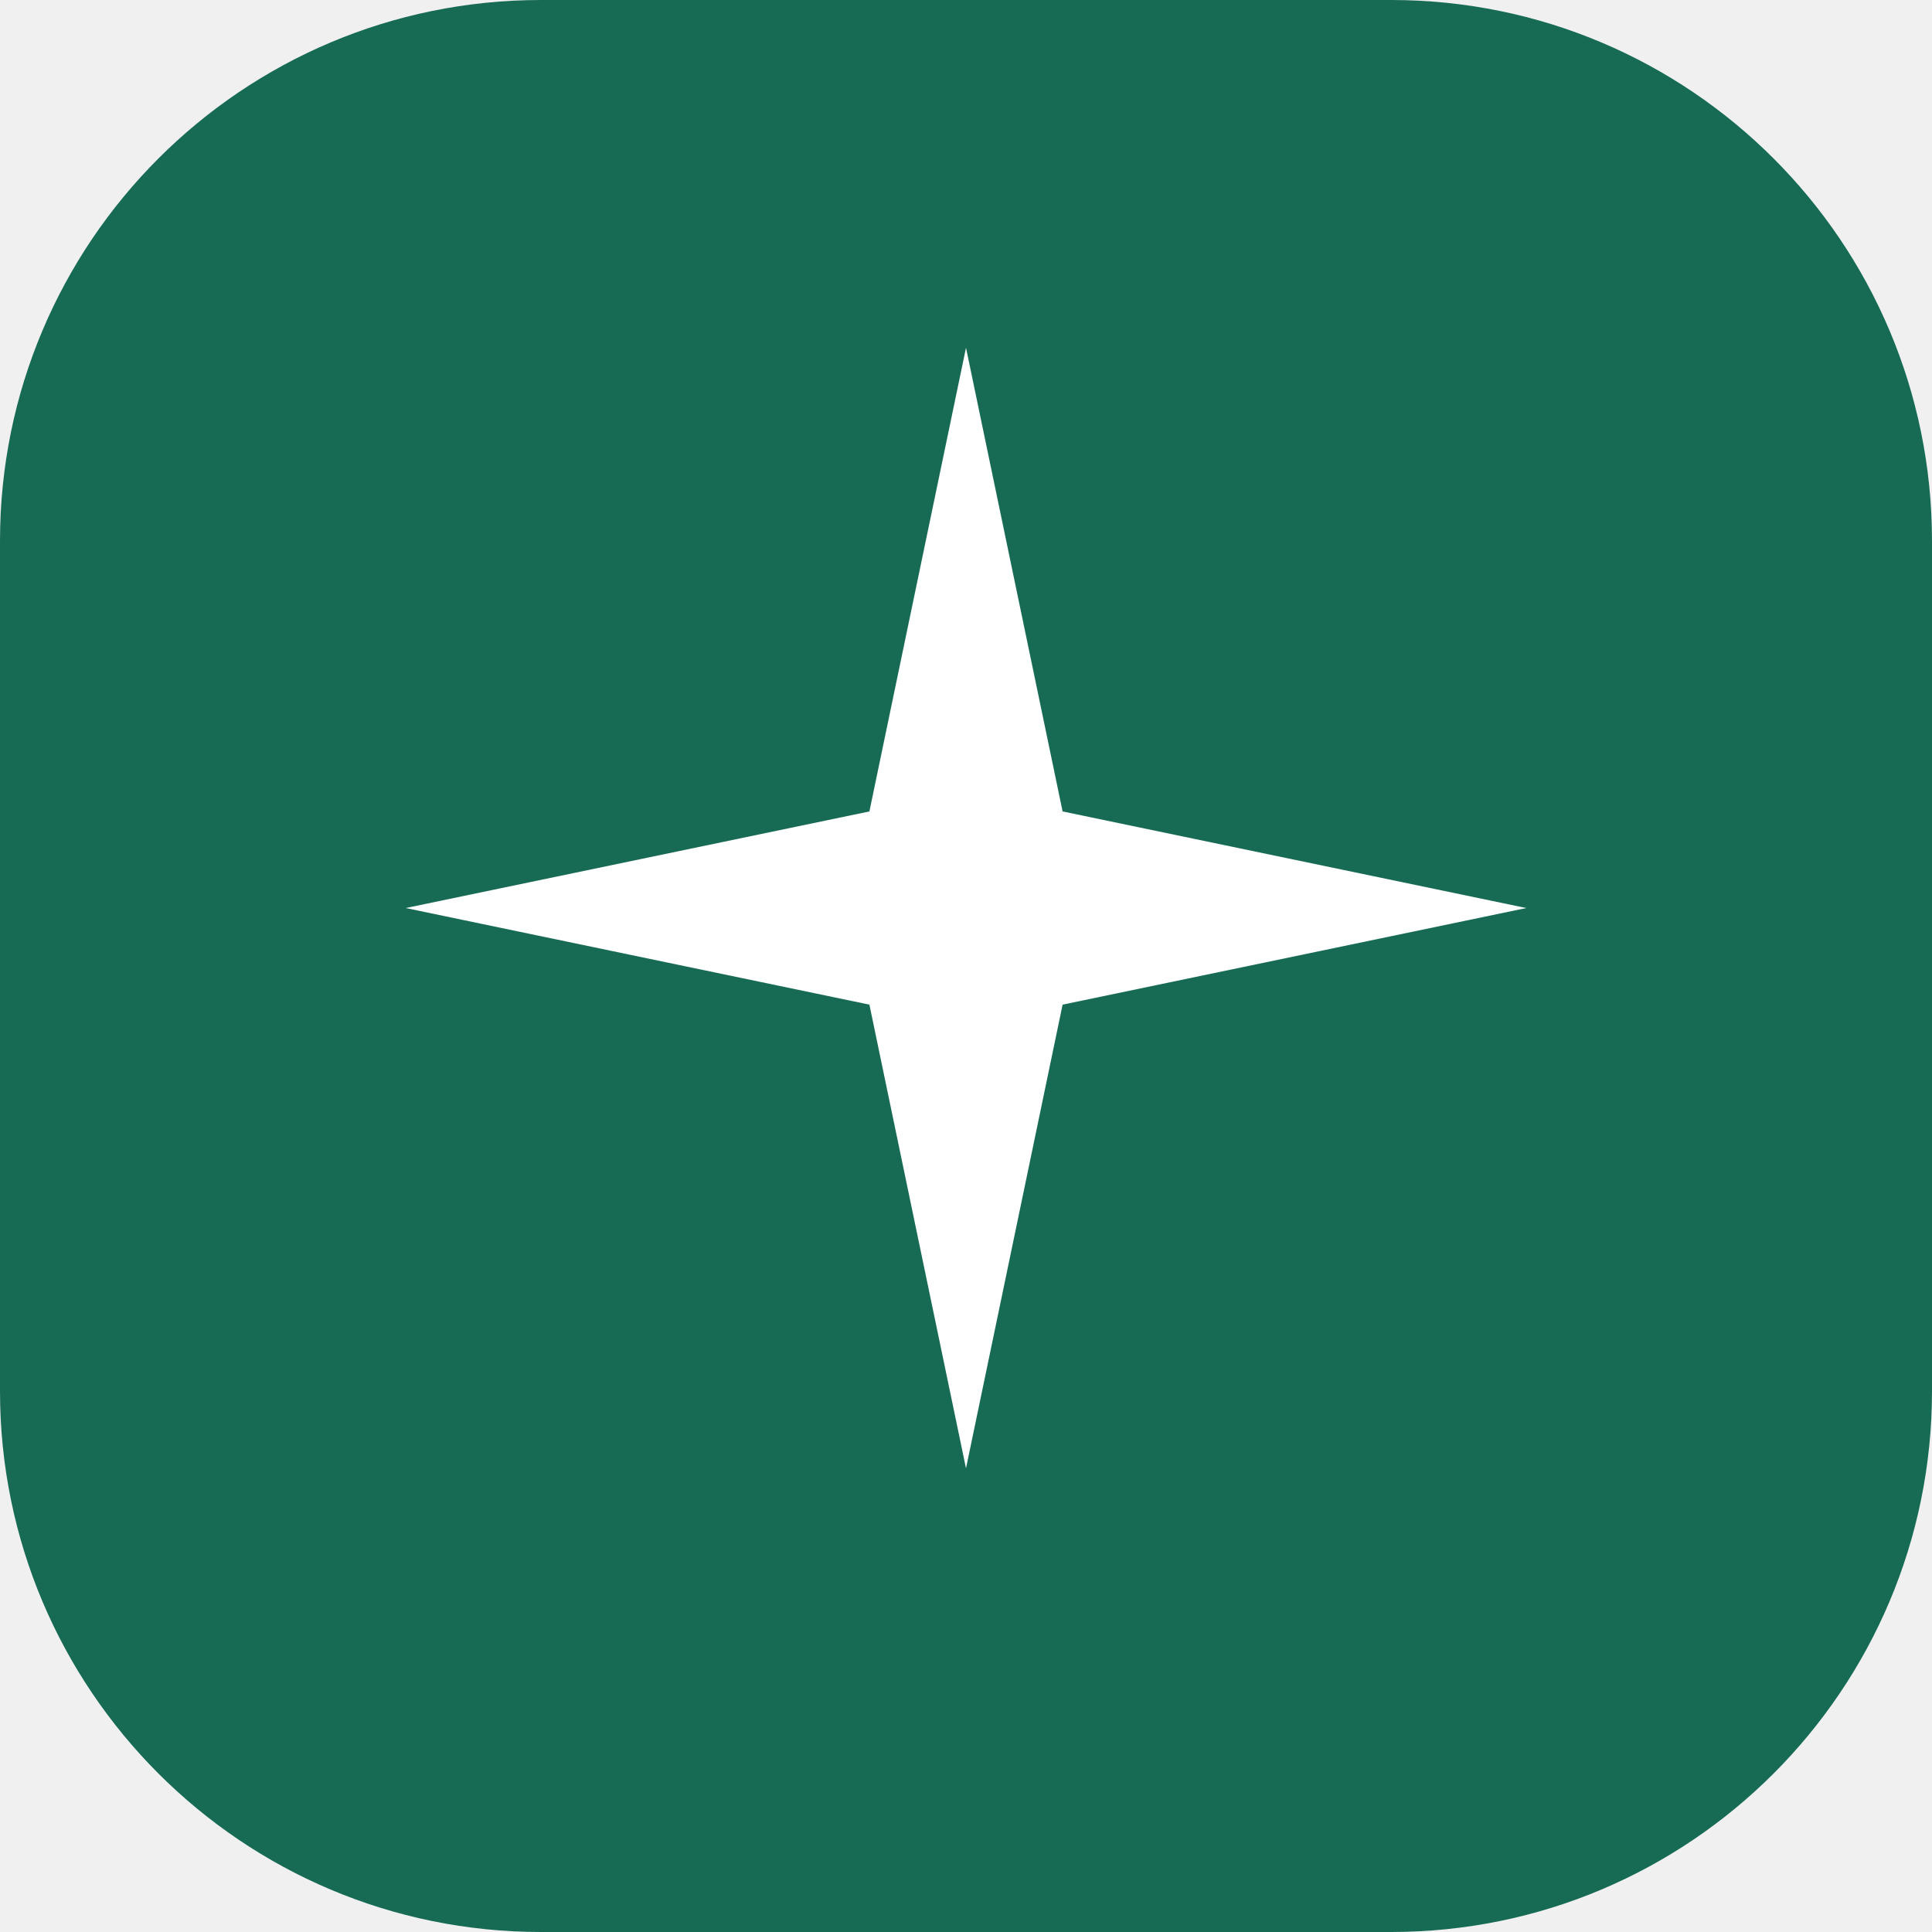
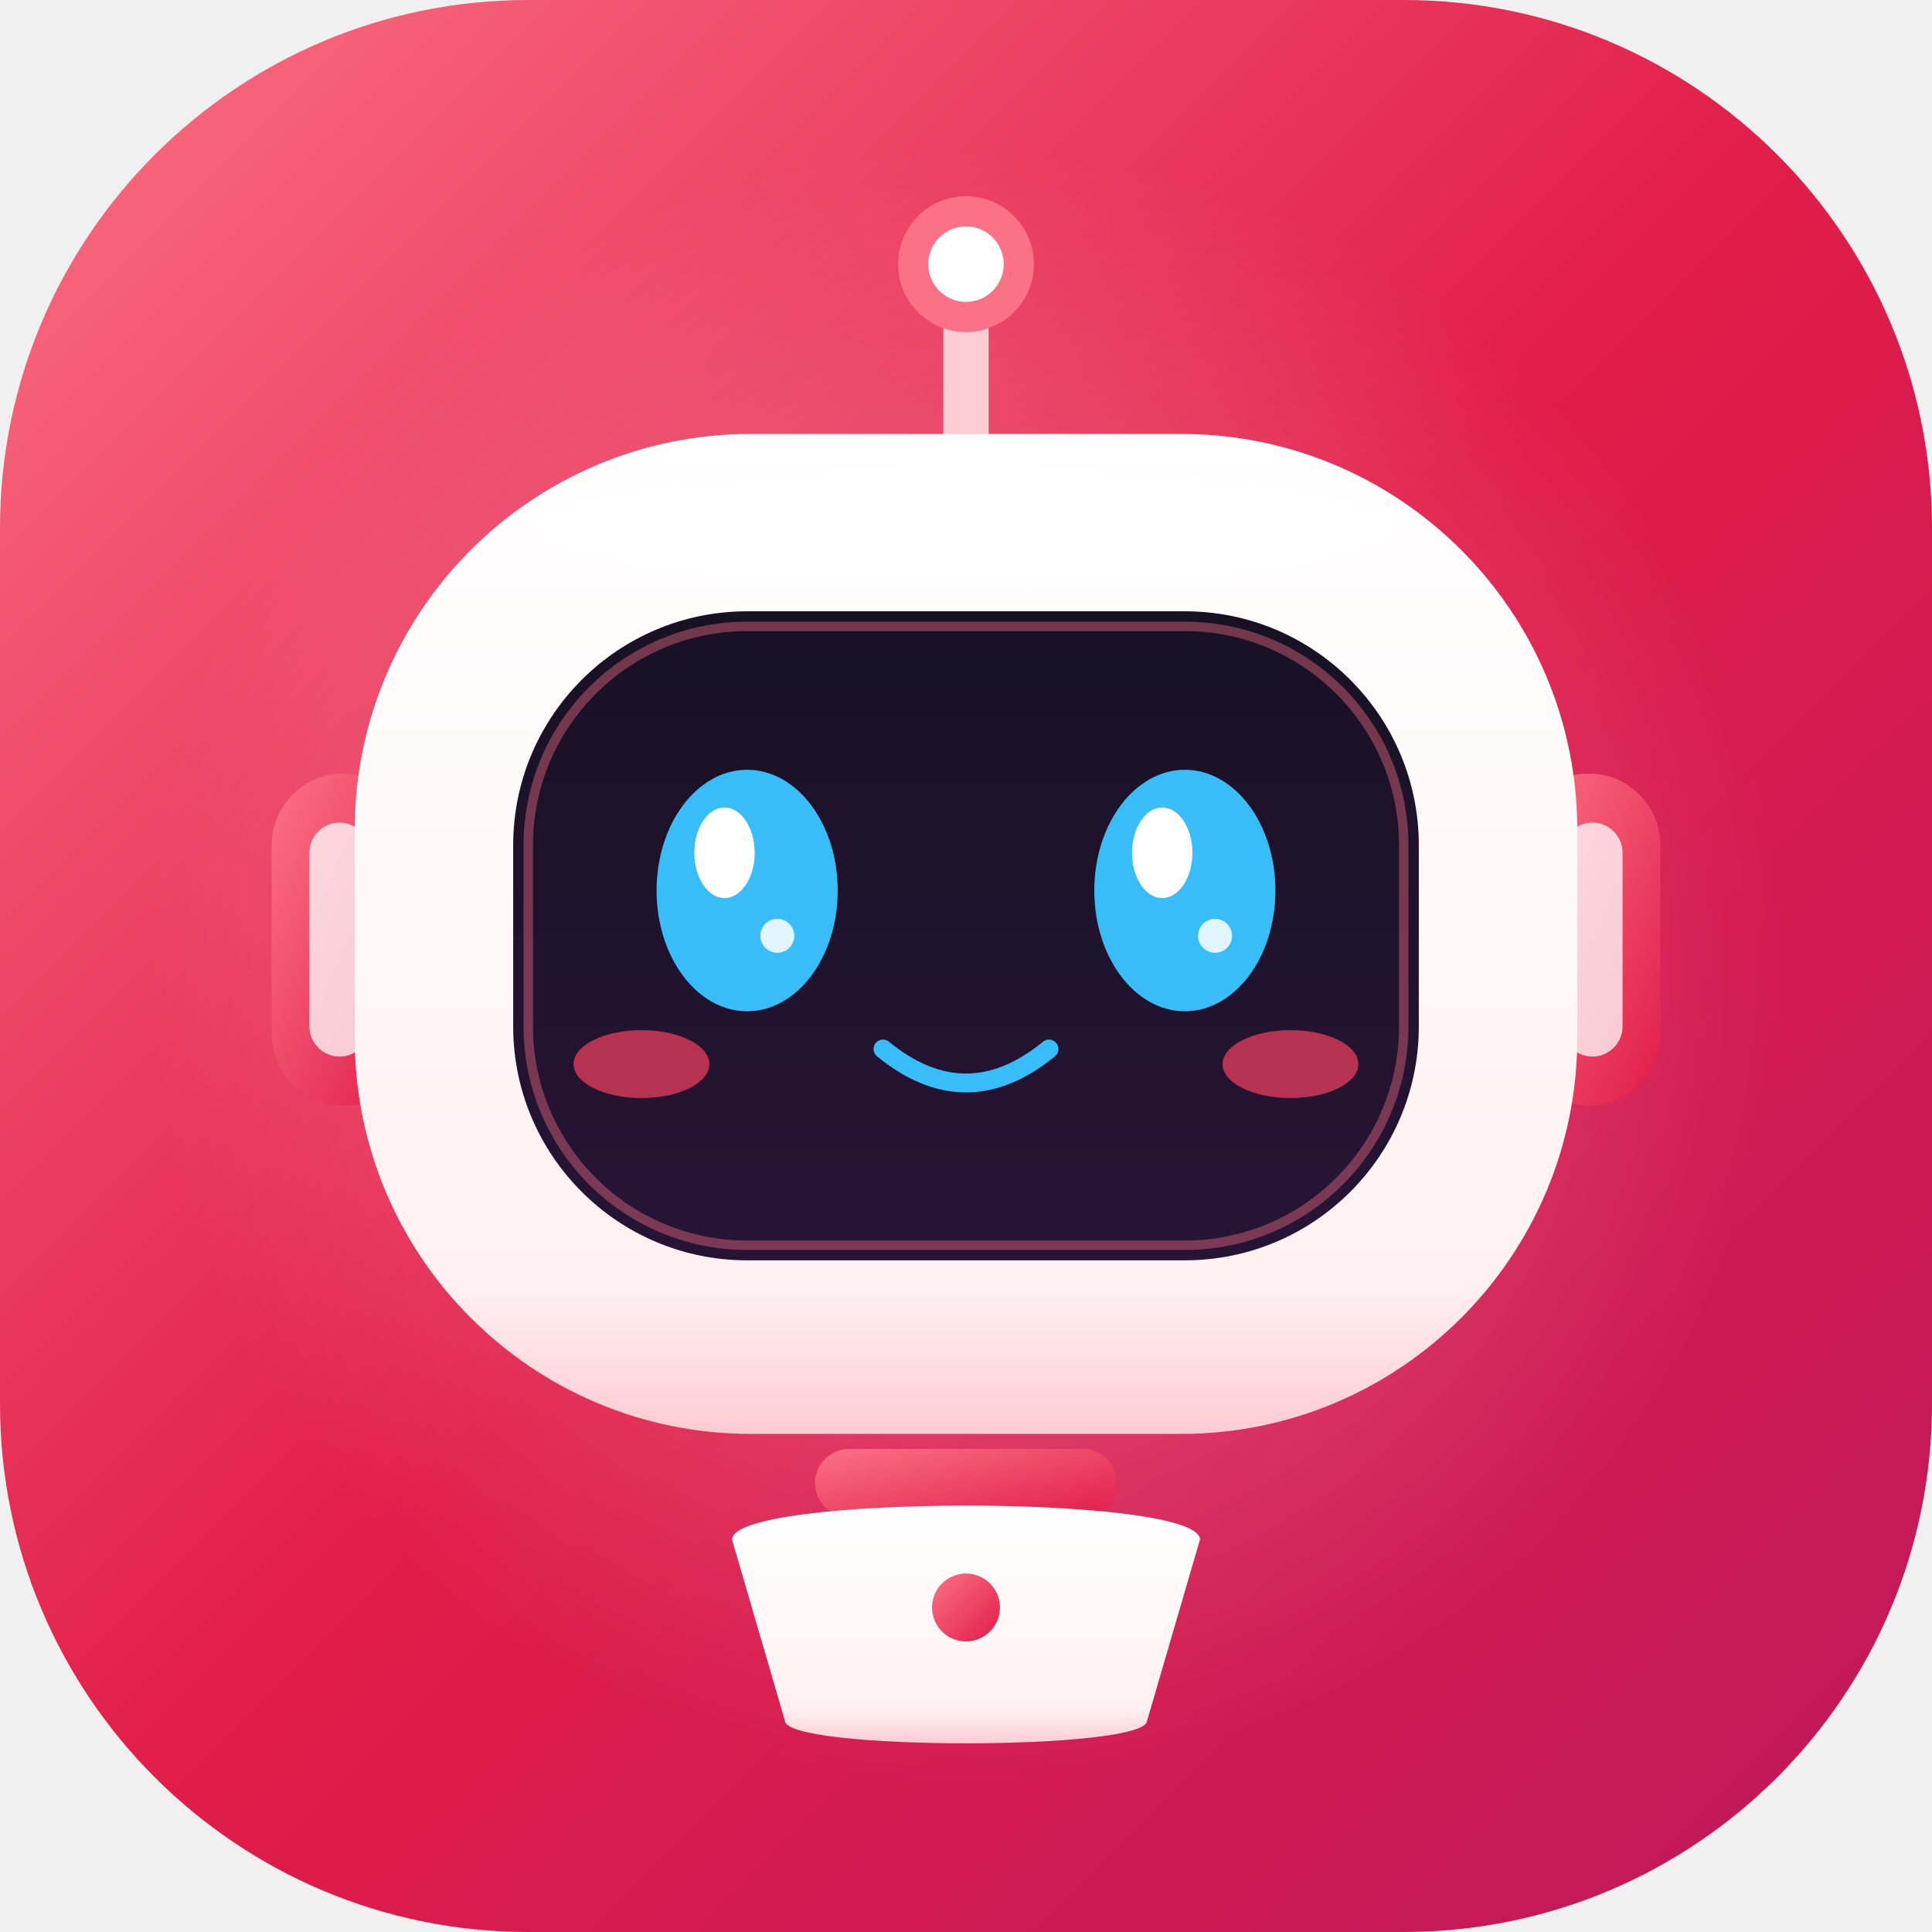
- <svg xmlns="http://www.w3.org/2000/svg" viewBox="0 0 100 100">
-   <rect width="100" height="100" rx="28" fill="#176b55" />
-   <path d="M50 18 L55 42 L79 47 L55 52 L50 76 L45 52 L21 47 L45 42 Z" fill="#ffffff" />
+ <svg xmlns="http://www.w3.org/2000/svg" viewBox="0 0 512 512" width="512" height="512">
+   <defs>
+     <linearGradient id="bgGrad" x1="0%" y1="0%" x2="100%" y2="100%">
+       <stop offset="0%" stop-color="#fb7185" />
+       <stop offset="50%" stop-color="#e11d48" />
+       <stop offset="100%" stop-color="#be185d" />
+     </linearGradient>
+     <radialGradient id="halo" cx="50%" cy="50%" r="50%">
+       <stop offset="0%" stop-color="#ffffff" stop-opacity="0.3" />
+       <stop offset="100%" stop-color="#ffffff" stop-opacity="0" />
+     </radialGradient>
+     <linearGradient id="headGrad" x1="0%" y1="0%" x2="0%" y2="100%">
+       <stop offset="0%" stop-color="#ffffff" />
+       <stop offset="85%" stop-color="#fff1f2" />
+       <stop offset="100%" stop-color="#fecdd3" />
+     </linearGradient>
+     <linearGradient id="visorGrad" x1="0%" y1="0%" x2="0%" y2="100%">
+       <stop offset="0%" stop-color="#181124" />
+       <stop offset="100%" stop-color="#271435" />
+     </linearGradient>
+     <linearGradient id="accentGrad" x1="0%" y1="0%" x2="100%" y2="100%">
+       <stop offset="0%" stop-color="#fb7185" />
+       <stop offset="100%" stop-color="#e11d48" />
+     </linearGradient>
+   </defs>
+   <rect width="512" height="512" rx="140" fill="url(#bgGrad)" />
+   <circle cx="256" cy="256" r="220" fill="url(#halo)" />
+   <g>
+     <rect x="250" y="75" width="12" height="50" rx="6" fill="#fecdd3" />
+     <circle cx="256" cy="70" r="18" fill="#fb7185" />
+     <circle cx="256" cy="70" r="10" fill="#ffffff" />
+     <rect x="72" y="205" width="38" height="88" rx="19" fill="url(#accentGrad)" />
+     <rect x="82" y="218" width="16" height="62" rx="8" fill="#ffffff" opacity="0.75" />
+     <rect x="402" y="205" width="38" height="88" rx="19" fill="url(#accentGrad)" />
+     <rect x="414" y="218" width="16" height="62" rx="8" fill="#ffffff" opacity="0.75" />
+     <rect x="94" y="115" width="324" height="265" rx="105" fill="url(#headGrad)" />
+     <ellipse cx="256" cy="140" rx="115" ry="16" fill="#ffffff" opacity="0.9" />
+     <rect x="136" y="162" width="240" height="172" rx="62" fill="url(#visorGrad)" />
+     <rect x="140" y="166" width="232" height="164" rx="58" fill="none" stroke="#fb7185" stroke-opacity="0.4" stroke-width="2.5" />
+     <g>
+       <ellipse cx="198" cy="236" rx="24" ry="32" fill="#38bdf8" />
+       <ellipse cx="192" cy="226" rx="8" ry="12" fill="#ffffff" />
+       <circle cx="206" cy="248" r="4.5" fill="#ffffff" opacity="0.85" />
+       <ellipse cx="314" cy="236" rx="24" ry="32" fill="#38bdf8" />
+       <ellipse cx="308" cy="226" rx="8" ry="12" fill="#ffffff" />
+       <circle cx="322" cy="248" r="4.5" fill="#ffffff" opacity="0.85" />
+     </g>
+     <ellipse cx="170" cy="282" rx="18" ry="9" fill="#f43f5e" opacity="0.7" />
+     <ellipse cx="342" cy="282" rx="18" ry="9" fill="#f43f5e" opacity="0.7" />
+     <path d="M234 278 Q256 296 278 278" fill="none" stroke="#38bdf8" stroke-width="5" stroke-linecap="round" />
+     <rect x="216" y="384" width="80" height="18" rx="9" fill="url(#accentGrad)" />
+     <path d="M194 408 C194 396 318 396 318 408 L304 456 C304 464 208 464 208 456 Z" fill="url(#headGrad)" />
+     <circle cx="256" cy="426" r="9" fill="url(#accentGrad)" />
+   </g>
</svg>
